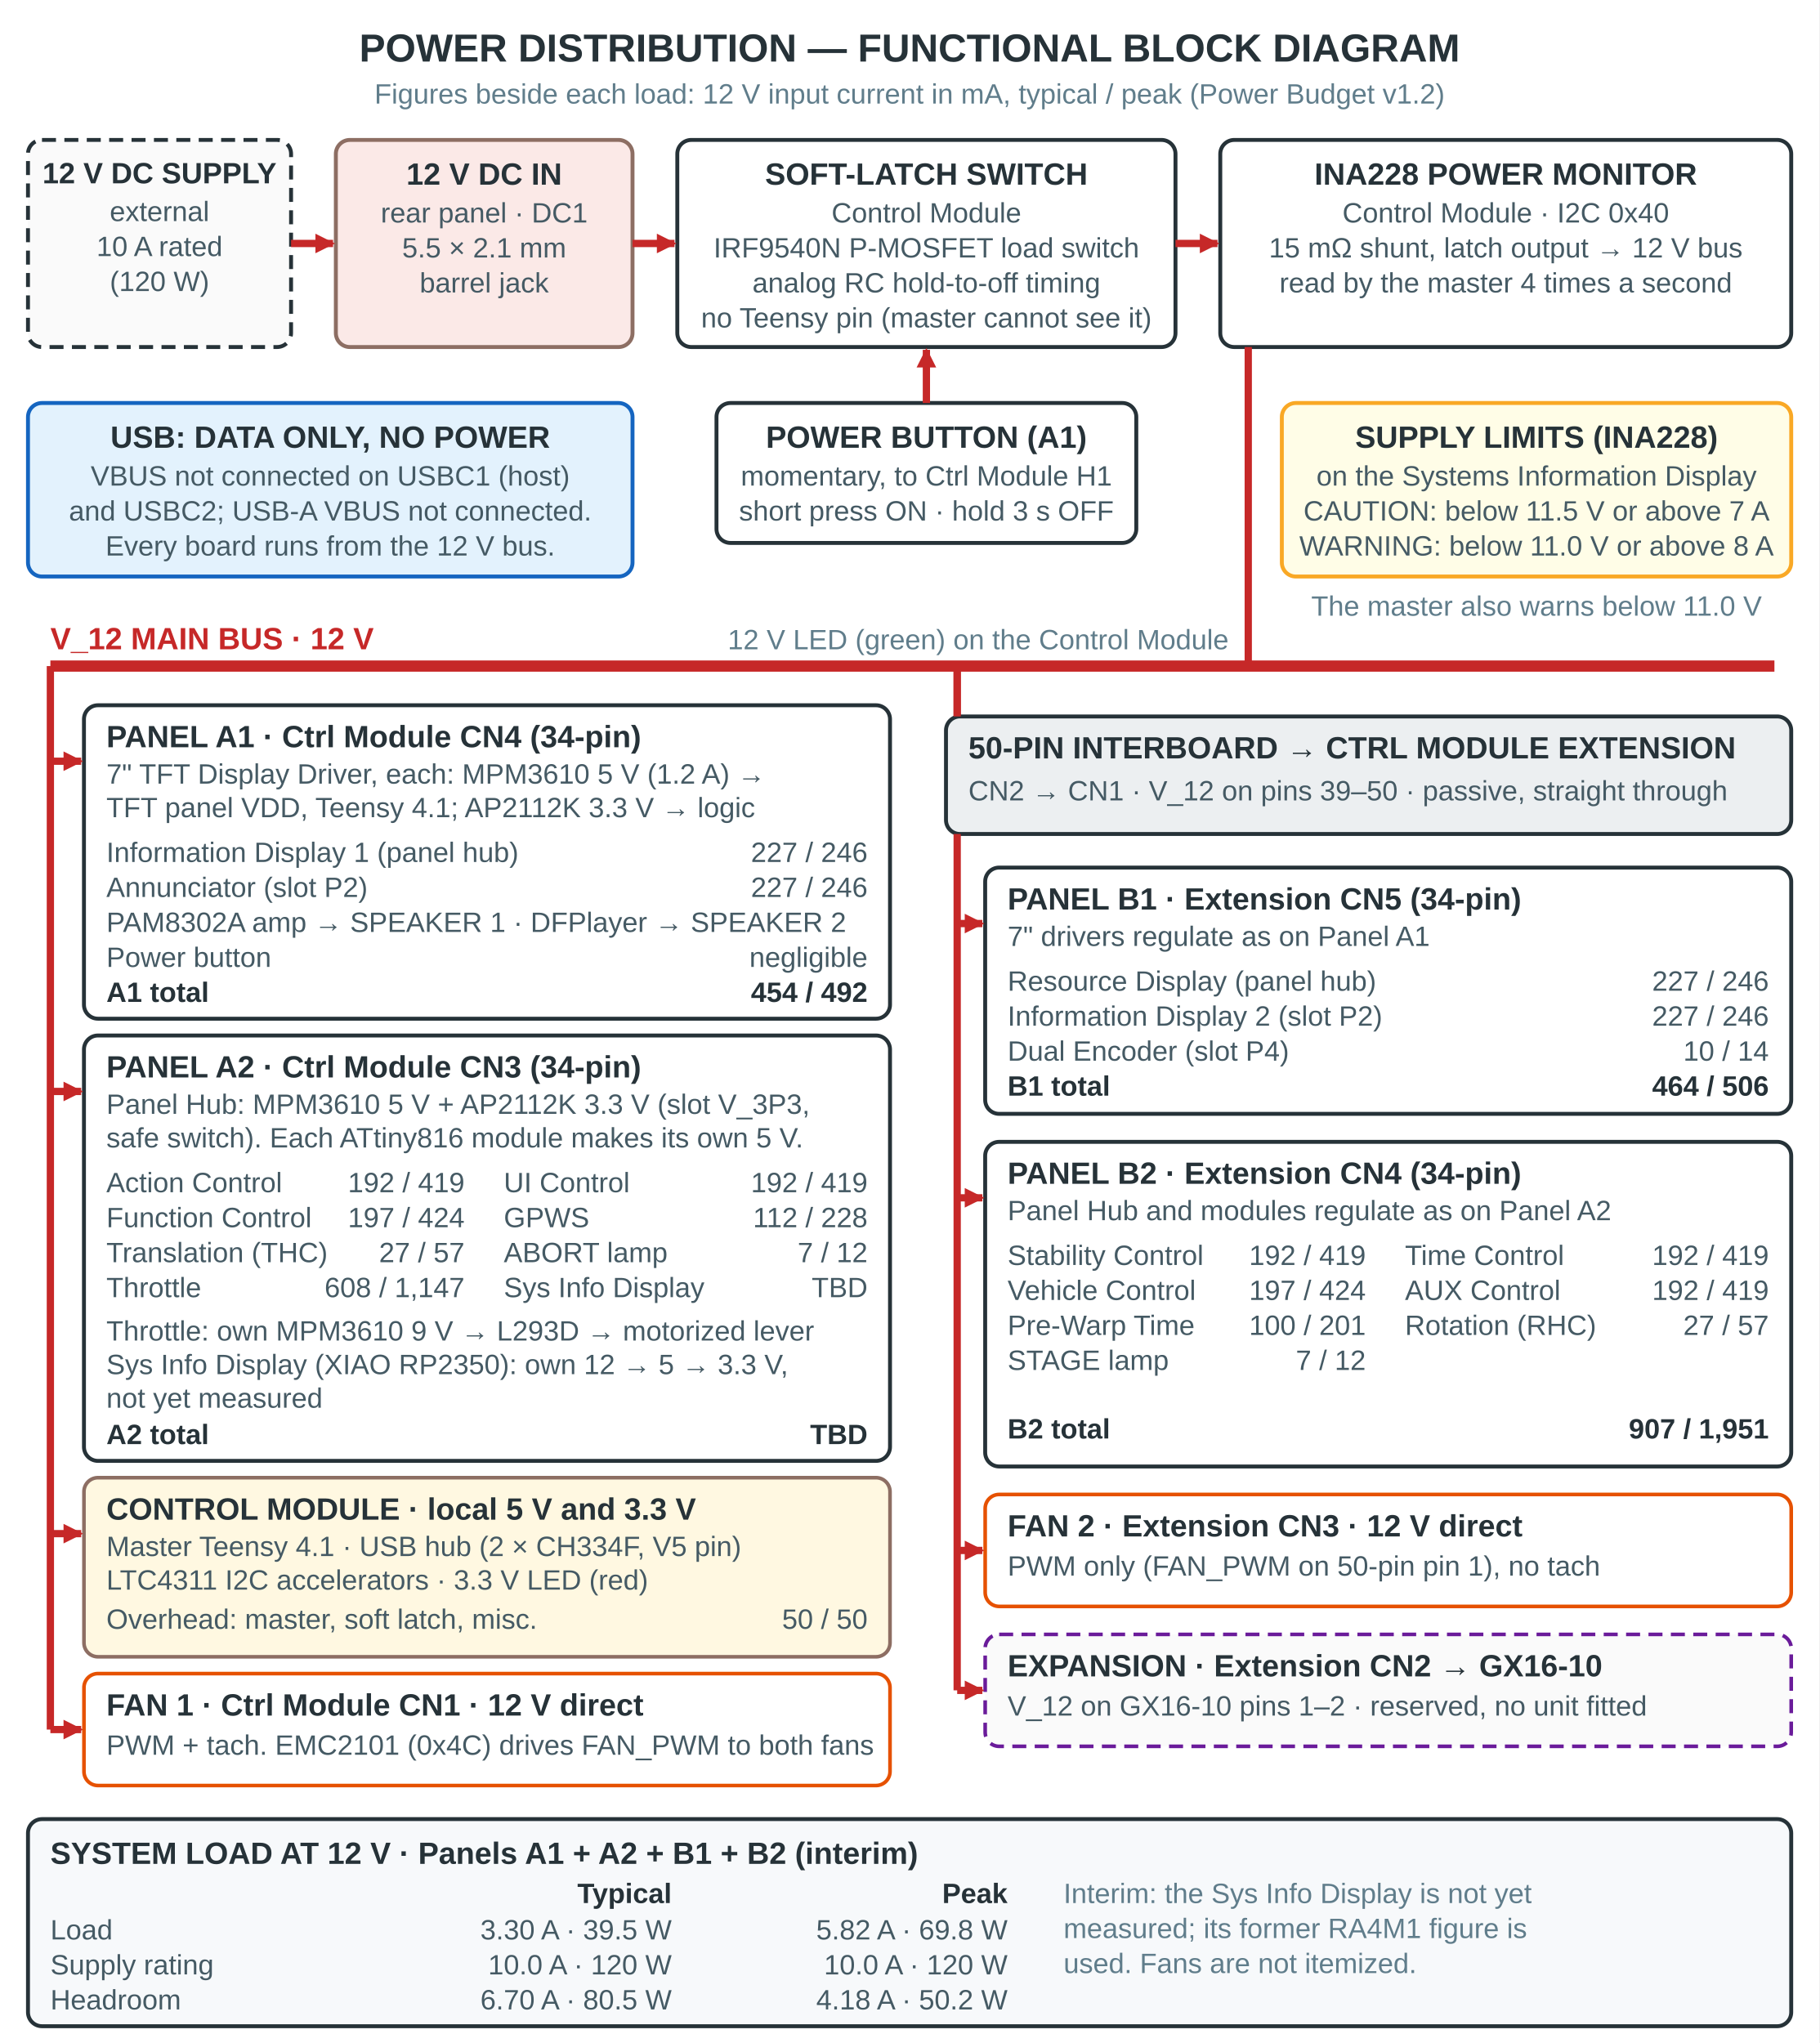
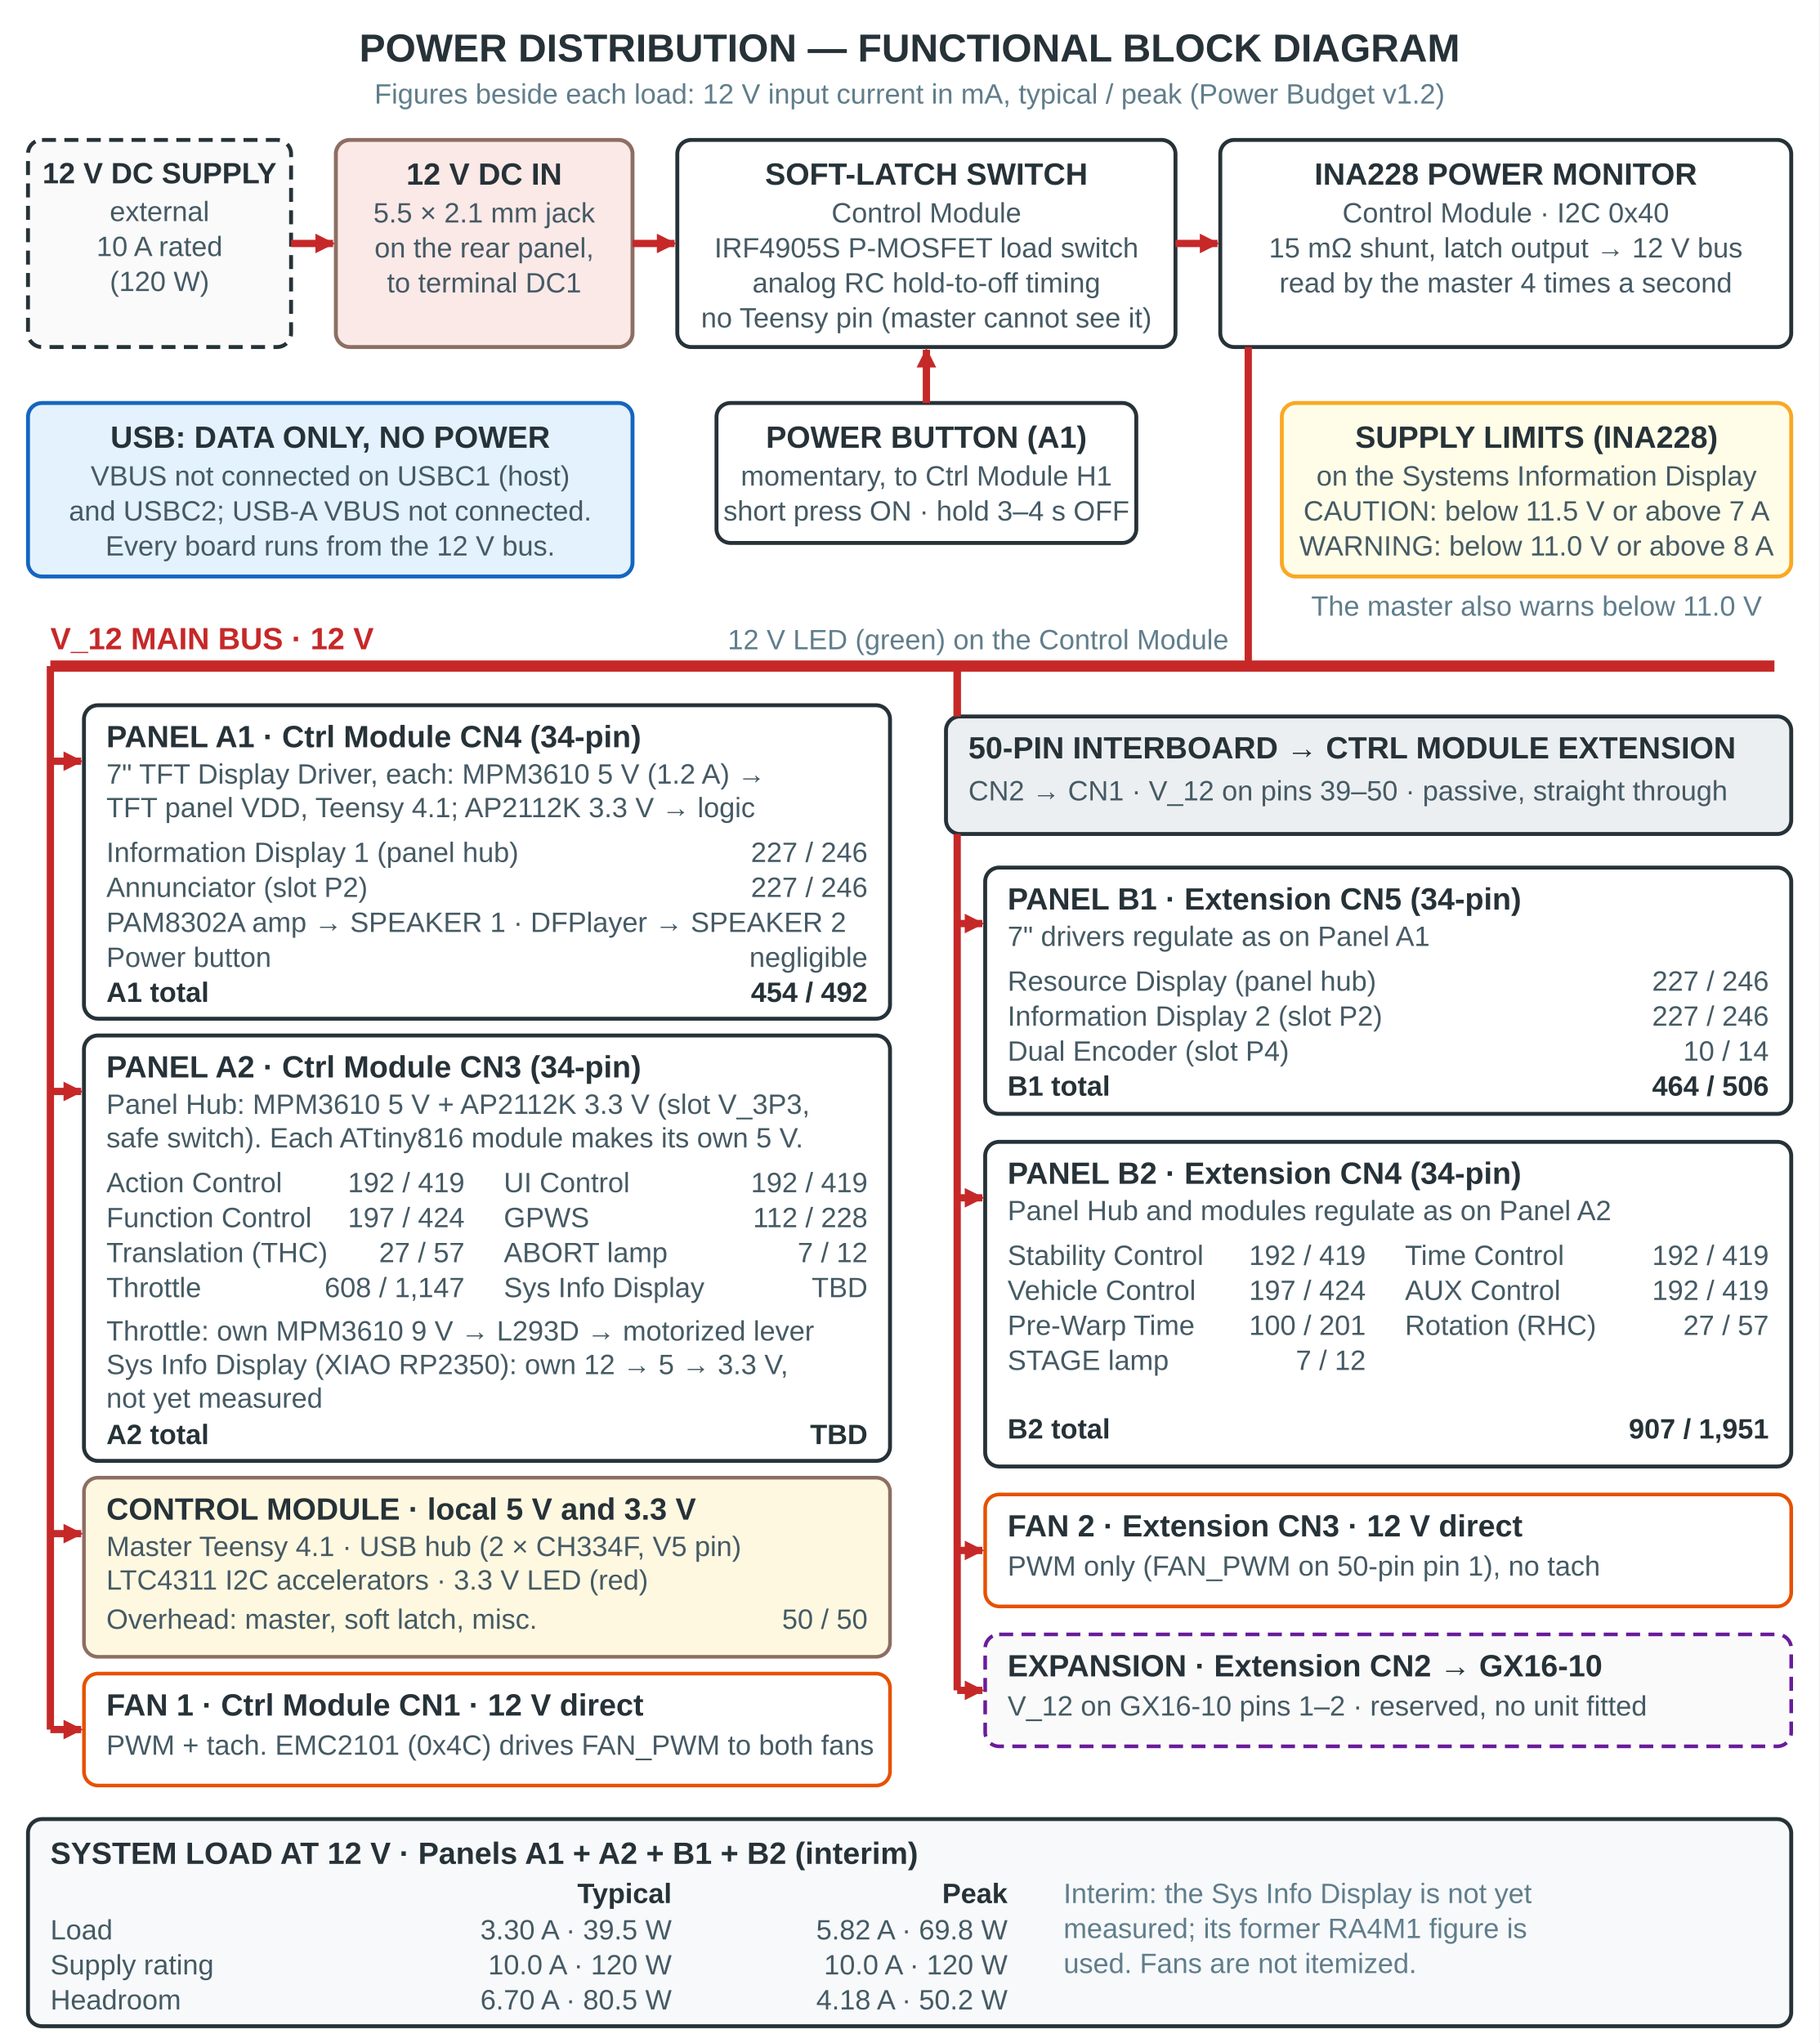
<svg xmlns="http://www.w3.org/2000/svg" width="650" height="730" viewBox="0 0 650 730" font-family="Liberation Sans, Arial, Helvetica, sans-serif">
  <defs>
    <marker id="ahk" viewBox="0 0 10 10" refX="9" refY="5" markerWidth="7" markerHeight="7" markerUnits="userSpaceOnUse" orient="auto">
      <path d="M0,0 L10,5 L0,10 z" fill="#263238" />
    </marker>
    <marker id="ahr" viewBox="0 0 10 10" refX="9" refY="5" markerWidth="7" markerHeight="7" markerUnits="userSpaceOnUse" orient="auto">
      <path d="M0,0 L10,5 L0,10 z" fill="#c62828" />
    </marker>
    <marker id="ahb" viewBox="0 0 10 10" refX="9" refY="5" markerWidth="7" markerHeight="7" markerUnits="userSpaceOnUse" orient="auto">
      <path d="M0,0 L10,5 L0,10 z" fill="#1565c0" />
    </marker>
    <marker id="ahp" viewBox="0 0 10 10" refX="9" refY="5" markerWidth="7" markerHeight="7" markerUnits="userSpaceOnUse" orient="auto">
      <path d="M0,0 L10,5 L0,10 z" fill="#6a1b9a" />
    </marker>
    <marker id="aht" viewBox="0 0 10 10" refX="9" refY="5" markerWidth="7" markerHeight="7" markerUnits="userSpaceOnUse" orient="auto">
      <path d="M0,0 L10,5 L0,10 z" fill="#00838f" />
    </marker>
    <marker id="ahg" viewBox="0 0 10 10" refX="9" refY="5" markerWidth="7" markerHeight="7" markerUnits="userSpaceOnUse" orient="auto">
      <path d="M0,0 L10,5 L0,10 z" fill="#2e7d32" />
    </marker>
  </defs>
  <rect width="100%" height="100%" fill="#ffffff" />
  <text x="325.0" y="22.0" font-size="14" font-weight="bold" text-anchor="middle" fill="#263238">POWER DISTRIBUTION — FUNCTIONAL BLOCK DIAGRAM</text>
  <text x="325.0" y="37.0" font-size="10" font-weight="normal" text-anchor="middle" fill="#607d8b">Figures beside each load: 12 V input current in mA, typical / peak (Power Budget v1.2)</text>
  <rect x="10.0" y="50.0" width="94.0" height="74.0" rx="5" fill="#fafafa" stroke="#263238" stroke-width="1.4" stroke-dasharray="5 3" />
  <text x="57.0" y="65.5" font-size="10.5" font-weight="bold" text-anchor="middle" fill="#263238">12 V DC SUPPLY</text>
  <text x="57.0" y="79.0" font-size="10" font-weight="normal" text-anchor="middle" fill="#455a64">external</text>
  <text x="57.0" y="91.5" font-size="10" font-weight="normal" text-anchor="middle" fill="#455a64">10 A rated</text>
  <text x="57.0" y="104.0" font-size="10" font-weight="normal" text-anchor="middle" fill="#455a64">(120 W)</text>
  <rect x="120.0" y="50.0" width="106.0" height="74.0" rx="5" fill="#fbe9e7" stroke="#8d6e63" stroke-width="1.4" />
  <text x="173.0" y="66.0" font-size="11" font-weight="bold" text-anchor="middle" fill="#263238">12 V DC IN</text>
-   <text x="173.0" y="79.5" font-size="10" font-weight="normal" text-anchor="middle" fill="#455a64">rear panel · DC1</text>
-   <text x="173.0" y="92.0" font-size="10" font-weight="normal" text-anchor="middle" fill="#455a64">5.5 × 2.1 mm</text>
-   <text x="173.0" y="104.5" font-size="10" font-weight="normal" text-anchor="middle" fill="#455a64">barrel jack</text>
+   <text x="173.0" y="79.5" font-size="10" font-weight="normal" text-anchor="middle" fill="#455a64">5.5 × 2.1 mm jack</text>
+   <text x="173.0" y="92.0" font-size="10" font-weight="normal" text-anchor="middle" fill="#455a64">on the rear panel,</text>
+   <text x="173.0" y="104.5" font-size="10" font-weight="normal" text-anchor="middle" fill="#455a64">to terminal DC1</text>
  <rect x="242.0" y="50.0" width="178.0" height="74.0" rx="5" fill="#ffffff" stroke="#263238" stroke-width="1.4" />
  <text x="331.0" y="66.0" font-size="11" font-weight="bold" text-anchor="middle" fill="#263238">SOFT-LATCH SWITCH</text>
  <text x="331.0" y="79.5" font-size="10" font-weight="normal" text-anchor="middle" fill="#455a64">Control Module</text>
-   <text x="331.0" y="92.0" font-size="10" font-weight="normal" text-anchor="middle" fill="#455a64">IRF9540N P-MOSFET load switch</text>
+   <text x="331.0" y="92.0" font-size="10" font-weight="normal" text-anchor="middle" fill="#455a64">IRF4905S P-MOSFET load switch</text>
  <text x="331.0" y="104.5" font-size="10" font-weight="normal" text-anchor="middle" fill="#455a64">analog RC hold-to-off timing</text>
  <text x="331.0" y="117.0" font-size="10" font-weight="normal" text-anchor="middle" fill="#455a64">no Teensy pin (master cannot see it)</text>
  <rect x="436.0" y="50.0" width="204.0" height="74.0" rx="5" fill="#ffffff" stroke="#263238" stroke-width="1.4" />
  <text x="538.0" y="66.0" font-size="11" font-weight="bold" text-anchor="middle" fill="#263238">INA228 POWER MONITOR</text>
  <text x="538.0" y="79.5" font-size="10" font-weight="normal" text-anchor="middle" fill="#455a64">Control Module · I2C 0x40</text>
  <text x="538.0" y="92.0" font-size="10" font-weight="normal" text-anchor="middle" fill="#455a64">15 mΩ shunt, latch output → 12 V bus</text>
  <text x="538.0" y="104.5" font-size="10" font-weight="normal" text-anchor="middle" fill="#455a64">read by the master 4 times a second</text>
  <polyline points="104.0,87.0 119.0,87.0" fill="none" stroke="#c62828" stroke-width="2.6" stroke-linejoin="round" marker-end="url(#ahr)" />
  <polyline points="226.0,87.0 241.0,87.0" fill="none" stroke="#c62828" stroke-width="2.6" stroke-linejoin="round" marker-end="url(#ahr)" />
  <polyline points="420.0,87.0 435.0,87.0" fill="none" stroke="#c62828" stroke-width="2.6" stroke-linejoin="round" marker-end="url(#ahr)" />
  <rect x="256.0" y="144.0" width="150.0" height="50.0" rx="5" fill="#ffffff" stroke="#263238" stroke-width="1.4" />
  <text x="331.0" y="160.0" font-size="11" font-weight="bold" text-anchor="middle" fill="#263238">POWER BUTTON (A1)</text>
  <text x="331.0" y="173.5" font-size="10" font-weight="normal" text-anchor="middle" fill="#455a64">momentary, to Ctrl Module H1</text>
-   <text x="331.0" y="186.0" font-size="10" font-weight="normal" text-anchor="middle" fill="#455a64">short press ON · hold 3 s OFF</text>
+   <text x="331.0" y="186.0" font-size="10" font-weight="normal" text-anchor="middle" fill="#455a64">short press ON · hold 3–4 s OFF</text>
  <polyline points="331.0,144.0 331.0,125.0" fill="none" stroke="#c62828" stroke-width="2.6" stroke-linejoin="round" marker-end="url(#ahr)" />
  <rect x="458.0" y="144.0" width="182.0" height="62.0" rx="5" fill="#fffde7" stroke="#f9a825" stroke-width="1.4" />
  <text x="549.0" y="160.0" font-size="11" font-weight="bold" text-anchor="middle" fill="#263238">SUPPLY LIMITS (INA228)</text>
  <text x="549.0" y="173.5" font-size="10" font-weight="normal" text-anchor="middle" fill="#455a64">on the Systems Information Display</text>
  <text x="549.0" y="186.0" font-size="10" font-weight="normal" text-anchor="middle" fill="#455a64">CAUTION: below 11.5 V or above 7 A</text>
  <text x="549.0" y="198.5" font-size="10" font-weight="normal" text-anchor="middle" fill="#455a64">WARNING: below 11.0 V or above 8 A</text>
  <text x="549.0" y="220.0" font-size="10" font-weight="normal" text-anchor="middle" fill="#607d8b">The master also warns below 11.0 V</text>
  <rect x="10.0" y="144.0" width="216.0" height="62.0" rx="5" fill="#e3f2fd" stroke="#1565c0" stroke-width="1.4" />
  <text x="118.0" y="160.0" font-size="11" font-weight="bold" text-anchor="middle" fill="#263238">USB: DATA ONLY, NO POWER</text>
  <text x="118.0" y="173.5" font-size="10" font-weight="normal" text-anchor="middle" fill="#455a64">VBUS not connected on USBC1 (host)</text>
  <text x="118.0" y="186.0" font-size="10" font-weight="normal" text-anchor="middle" fill="#455a64">and USBC2; USB-A VBUS not connected.</text>
  <text x="118.0" y="198.5" font-size="10" font-weight="normal" text-anchor="middle" fill="#455a64">Every board runs from the 12 V bus.</text>
  <polyline points="446.0,124.0 446.0,238.0" fill="none" stroke="#c62828" stroke-width="2.6" stroke-linejoin="round" />
  <polyline points="18.0,238.0 634.0,238.0" fill="none" stroke="#c62828" stroke-width="4.0" stroke-linejoin="round" />
  <text x="18.0" y="232.0" font-size="11" font-weight="bold" text-anchor="start" fill="#c62828">V_12 MAIN BUS · 12 V</text>
  <text x="260.0" y="232.0" font-size="10" font-weight="normal" text-anchor="start" fill="#607d8b">12 V LED (green) on the Control Module</text>
  <rect x="30.0" y="252.0" width="288.0" height="112.0" rx="5" fill="#ffffff" stroke="#263238" stroke-width="1.4" />
  <text x="38.0" y="267.0" font-size="11" font-weight="bold" text-anchor="start" fill="#263238">PANEL A1 · Ctrl Module CN4 (34-pin)</text>
  <text x="38.0" y="280.0" font-size="10" font-weight="normal" text-anchor="start" fill="#455a64">7" TFT Display Driver, each: MPM3610 5 V (1.2 A) →</text>
  <text x="38.0" y="292.0" font-size="10" font-weight="normal" text-anchor="start" fill="#455a64">TFT panel VDD, Teensy 4.1; AP2112K 3.3 V → logic</text>
  <text x="38.0" y="308.0" font-size="10" font-weight="normal" text-anchor="start" fill="#455a64">Information Display 1 (panel hub)</text>
  <text x="310.0" y="308.0" font-size="10" font-weight="normal" text-anchor="end" fill="#455a64">227 / 246</text>
  <text x="38.0" y="320.5" font-size="10" font-weight="normal" text-anchor="start" fill="#455a64">Annunciator (slot P2)</text>
  <text x="310.0" y="320.5" font-size="10" font-weight="normal" text-anchor="end" fill="#455a64">227 / 246</text>
  <text x="38.0" y="333.0" font-size="10" font-weight="normal" text-anchor="start" fill="#455a64">  PAM8302A amp → SPEAKER 1 · DFPlayer → SPEAKER 2</text>
  <text x="38.0" y="345.5" font-size="10" font-weight="normal" text-anchor="start" fill="#455a64">Power button</text>
  <text x="310.0" y="345.5" font-size="10" font-weight="normal" text-anchor="end" fill="#455a64">negligible</text>
  <text x="38.0" y="358.0" font-size="10" font-weight="bold" text-anchor="start" fill="#263238">A1 total</text>
  <text x="310.0" y="358.0" font-size="10" font-weight="bold" text-anchor="end" fill="#263238">454 / 492</text>
  <polyline points="18.0,272.0 29.0,272.0" fill="none" stroke="#c62828" stroke-width="2.6" stroke-linejoin="round" marker-end="url(#ahr)" />
  <rect x="30.0" y="370.0" width="288.0" height="152.0" rx="5" fill="#ffffff" stroke="#263238" stroke-width="1.4" />
  <text x="38.0" y="385.0" font-size="11" font-weight="bold" text-anchor="start" fill="#263238">PANEL A2 · Ctrl Module CN3 (34-pin)</text>
  <text x="38.0" y="398.0" font-size="10" font-weight="normal" text-anchor="start" fill="#455a64">Panel Hub: MPM3610 5 V + AP2112K 3.3 V (slot V_3P3,</text>
  <text x="38.0" y="410.0" font-size="10" font-weight="normal" text-anchor="start" fill="#455a64">safe switch). Each ATtiny816 module makes its own 5 V.</text>
  <text x="38.0" y="426.0" font-size="10" font-weight="normal" text-anchor="start" fill="#455a64">Action Control</text>
  <text x="166.0" y="426.0" font-size="10" font-weight="normal" text-anchor="end" fill="#455a64">192 / 419</text>
  <text x="180.0" y="426.0" font-size="10" font-weight="normal" text-anchor="start" fill="#455a64">UI Control</text>
  <text x="310.0" y="426.0" font-size="10" font-weight="normal" text-anchor="end" fill="#455a64">192 / 419</text>
  <text x="38.0" y="438.5" font-size="10" font-weight="normal" text-anchor="start" fill="#455a64">Function Control</text>
  <text x="166.0" y="438.5" font-size="10" font-weight="normal" text-anchor="end" fill="#455a64">197 / 424</text>
  <text x="180.0" y="438.5" font-size="10" font-weight="normal" text-anchor="start" fill="#455a64">GPWS</text>
  <text x="310.0" y="438.5" font-size="10" font-weight="normal" text-anchor="end" fill="#455a64">112 / 228</text>
  <text x="38.0" y="451.0" font-size="10" font-weight="normal" text-anchor="start" fill="#455a64">Translation (THC)</text>
  <text x="166.0" y="451.0" font-size="10" font-weight="normal" text-anchor="end" fill="#455a64">27 / 57</text>
  <text x="180.0" y="451.0" font-size="10" font-weight="normal" text-anchor="start" fill="#455a64">ABORT lamp</text>
  <text x="310.0" y="451.0" font-size="10" font-weight="normal" text-anchor="end" fill="#455a64">7 / 12</text>
  <text x="38.0" y="463.5" font-size="10" font-weight="normal" text-anchor="start" fill="#455a64">Throttle</text>
  <text x="166.0" y="463.5" font-size="10" font-weight="normal" text-anchor="end" fill="#455a64">608 / 1,147</text>
  <text x="180.0" y="463.5" font-size="10" font-weight="normal" text-anchor="start" fill="#455a64">Sys Info Display</text>
  <text x="310.0" y="463.5" font-size="10" font-weight="normal" text-anchor="end" fill="#455a64">TBD</text>
  <text x="38.0" y="479.0" font-size="10" font-weight="normal" text-anchor="start" fill="#455a64">Throttle: own MPM3610 9 V → L293D → motorized lever</text>
  <text x="38.0" y="491.0" font-size="10" font-weight="normal" text-anchor="start" fill="#455a64">Sys Info Display (XIAO RP2350): own 12 → 5 → 3.3 V,</text>
  <text x="38.0" y="503.0" font-size="10" font-weight="normal" text-anchor="start" fill="#455a64">not yet measured</text>
  <text x="38.0" y="516.0" font-size="10" font-weight="bold" text-anchor="start" fill="#263238">A2 total</text>
  <text x="310.0" y="516.0" font-size="10" font-weight="bold" text-anchor="end" fill="#263238">TBD</text>
  <polyline points="18.0,390.0 29.0,390.0" fill="none" stroke="#c62828" stroke-width="2.6" stroke-linejoin="round" marker-end="url(#ahr)" />
  <rect x="30.0" y="528.0" width="288.0" height="64.0" rx="5" fill="#fff8e1" stroke="#8d6e63" stroke-width="1.3" />
  <text x="38.0" y="543.0" font-size="11" font-weight="bold" text-anchor="start" fill="#263238">CONTROL MODULE · local 5 V and 3.3 V</text>
  <text x="38.0" y="556.0" font-size="10" font-weight="normal" text-anchor="start" fill="#455a64">Master Teensy 4.1 · USB hub (2 × CH334F, V5 pin)</text>
  <text x="38.0" y="568.0" font-size="10" font-weight="normal" text-anchor="start" fill="#455a64">LTC4311 I2C accelerators · 3.3 V LED (red)</text>
  <text x="38.0" y="582.0" font-size="10" font-weight="normal" text-anchor="start" fill="#455a64">Overhead: master, soft latch, misc.</text>
  <text x="310.0" y="582.0" font-size="10" font-weight="normal" text-anchor="end" fill="#455a64">50 / 50</text>
  <polyline points="18.0,548.0 29.0,548.0" fill="none" stroke="#c62828" stroke-width="2.6" stroke-linejoin="round" marker-end="url(#ahr)" />
  <rect x="30.0" y="598.0" width="288.0" height="40.0" rx="5" fill="#ffffff" stroke="#e65100" stroke-width="1.3" />
  <text x="38.0" y="613.0" font-size="11" font-weight="bold" text-anchor="start" fill="#263238">FAN 1 · Ctrl Module CN1 · 12 V direct</text>
  <text x="38.0" y="627.0" font-size="10" font-weight="normal" text-anchor="start" fill="#455a64">PWM + tach. EMC2101 (0x4C) drives FAN_PWM to both fans</text>
  <polyline points="18.0,618.0 29.0,618.0" fill="none" stroke="#c62828" stroke-width="2.6" stroke-linejoin="round" marker-end="url(#ahr)" />
  <polyline points="18.0,238.0 18.0,618.0" fill="none" stroke="#c62828" stroke-width="2.6" stroke-linejoin="round" />
  <polyline points="342.0,238.0 342.0,256.0" fill="none" stroke="#c62828" stroke-width="2.6" stroke-linejoin="round" />
  <rect x="338.0" y="256.0" width="302.0" height="42.0" rx="5" fill="#eceff1" stroke="#263238" stroke-width="1.4" />
  <text x="346.0" y="271.0" font-size="11" font-weight="bold" text-anchor="start" fill="#263238">50-PIN INTERBOARD → CTRL MODULE EXTENSION</text>
  <text x="346.0" y="286.0" font-size="10" font-weight="normal" text-anchor="start" fill="#455a64">CN2 → CN1 · V_12 on pins 39–50 · passive, straight through</text>
  <rect x="352.0" y="310.0" width="288.0" height="88.0" rx="5" fill="#ffffff" stroke="#263238" stroke-width="1.4" />
  <text x="360.0" y="325.0" font-size="11" font-weight="bold" text-anchor="start" fill="#263238">PANEL B1 · Extension CN5 (34-pin)</text>
  <text x="360.0" y="338.0" font-size="10" font-weight="normal" text-anchor="start" fill="#455a64">7" drivers regulate as on Panel A1</text>
  <text x="360.0" y="354.0" font-size="10" font-weight="normal" text-anchor="start" fill="#455a64">Resource Display (panel hub)</text>
  <text x="632.0" y="354.0" font-size="10" font-weight="normal" text-anchor="end" fill="#455a64">227 / 246</text>
  <text x="360.0" y="366.5" font-size="10" font-weight="normal" text-anchor="start" fill="#455a64">Information Display 2 (slot P2)</text>
  <text x="632.0" y="366.5" font-size="10" font-weight="normal" text-anchor="end" fill="#455a64">227 / 246</text>
  <text x="360.0" y="379.0" font-size="10" font-weight="normal" text-anchor="start" fill="#455a64">Dual Encoder (slot P4)</text>
  <text x="632.0" y="379.0" font-size="10" font-weight="normal" text-anchor="end" fill="#455a64">10 / 14</text>
  <text x="360.0" y="391.5" font-size="10" font-weight="bold" text-anchor="start" fill="#263238">B1 total</text>
  <text x="632.0" y="391.5" font-size="10" font-weight="bold" text-anchor="end" fill="#263238">464 / 506</text>
  <polyline points="342.0,330.0 351.0,330.0" fill="none" stroke="#c62828" stroke-width="2.6" stroke-linejoin="round" marker-end="url(#ahr)" />
  <rect x="352.0" y="408.0" width="288.0" height="116.0" rx="5" fill="#ffffff" stroke="#263238" stroke-width="1.4" />
  <text x="360.0" y="423.0" font-size="11" font-weight="bold" text-anchor="start" fill="#263238">PANEL B2 · Extension CN4 (34-pin)</text>
  <text x="360.0" y="436.0" font-size="10" font-weight="normal" text-anchor="start" fill="#455a64">Panel Hub and modules regulate as on Panel A2</text>
  <text x="360.0" y="452.0" font-size="10" font-weight="normal" text-anchor="start" fill="#455a64">Stability Control</text>
  <text x="488.0" y="452.0" font-size="10" font-weight="normal" text-anchor="end" fill="#455a64">192 / 419</text>
  <text x="502.0" y="452.0" font-size="10" font-weight="normal" text-anchor="start" fill="#455a64">Time Control</text>
  <text x="632.0" y="452.0" font-size="10" font-weight="normal" text-anchor="end" fill="#455a64">192 / 419</text>
  <text x="360.0" y="464.5" font-size="10" font-weight="normal" text-anchor="start" fill="#455a64">Vehicle Control</text>
  <text x="488.0" y="464.5" font-size="10" font-weight="normal" text-anchor="end" fill="#455a64">197 / 424</text>
  <text x="502.0" y="464.5" font-size="10" font-weight="normal" text-anchor="start" fill="#455a64">AUX Control</text>
  <text x="632.0" y="464.5" font-size="10" font-weight="normal" text-anchor="end" fill="#455a64">192 / 419</text>
  <text x="360.0" y="477.0" font-size="10" font-weight="normal" text-anchor="start" fill="#455a64">Pre-Warp Time</text>
  <text x="488.0" y="477.0" font-size="10" font-weight="normal" text-anchor="end" fill="#455a64">100 / 201</text>
  <text x="502.0" y="477.0" font-size="10" font-weight="normal" text-anchor="start" fill="#455a64">Rotation (RHC)</text>
  <text x="632.0" y="477.0" font-size="10" font-weight="normal" text-anchor="end" fill="#455a64">27 / 57</text>
  <text x="360.0" y="489.5" font-size="10" font-weight="normal" text-anchor="start" fill="#455a64">STAGE lamp</text>
  <text x="488.0" y="489.5" font-size="10" font-weight="normal" text-anchor="end" fill="#455a64">7 / 12</text>
  <text x="360.0" y="514.0" font-size="10" font-weight="bold" text-anchor="start" fill="#263238">B2 total</text>
  <text x="632.0" y="514.0" font-size="10" font-weight="bold" text-anchor="end" fill="#263238">907 / 1,951</text>
  <polyline points="342.0,428.0 351.0,428.0" fill="none" stroke="#c62828" stroke-width="2.6" stroke-linejoin="round" marker-end="url(#ahr)" />
  <rect x="352.0" y="534.0" width="288.0" height="40.0" rx="5" fill="#ffffff" stroke="#e65100" stroke-width="1.3" />
  <text x="360.0" y="549.0" font-size="11" font-weight="bold" text-anchor="start" fill="#263238">FAN 2 · Extension CN3 · 12 V direct</text>
  <text x="360.0" y="563.0" font-size="10" font-weight="normal" text-anchor="start" fill="#455a64">PWM only (FAN_PWM on 50-pin pin 1), no tach</text>
  <polyline points="342.0,554.0 351.0,554.0" fill="none" stroke="#c62828" stroke-width="2.6" stroke-linejoin="round" marker-end="url(#ahr)" />
  <rect x="352.0" y="584.0" width="288.0" height="40.0" rx="5" fill="#fafafa" stroke="#6a1b9a" stroke-width="1.3" stroke-dasharray="5 3" />
  <text x="360.0" y="599.0" font-size="11" font-weight="bold" text-anchor="start" fill="#263238">EXPANSION · Extension CN2 → GX16-10</text>
  <text x="360.0" y="613.0" font-size="10" font-weight="normal" text-anchor="start" fill="#455a64">V_12 on GX16-10 pins 1–2 · reserved, no unit fitted</text>
  <polyline points="342.0,604.0 351.0,604.0" fill="none" stroke="#c62828" stroke-width="2.6" stroke-linejoin="round" marker-end="url(#ahr)" />
  <polyline points="342.0,298.0 342.0,604.0" fill="none" stroke="#c62828" stroke-width="2.6" stroke-linejoin="round" />
  <polyline points="342.0,238.0 342.0,256.0" fill="none" stroke="#c62828" stroke-width="2.6" stroke-linejoin="round" />
  <rect x="10.0" y="650.0" width="630.0" height="74.0" rx="5" fill="#f7f9fb" stroke="#263238" stroke-width="1.4" />
  <text x="18.0" y="666.0" font-size="11" font-weight="bold" text-anchor="start" fill="#263238">SYSTEM LOAD AT 12 V · Panels A1 + A2 + B1 + B2 (interim)</text>
  <text x="240.0" y="680.0" font-size="10" font-weight="bold" text-anchor="end" fill="#263238">Typical</text>
  <text x="360.0" y="680.0" font-size="10" font-weight="bold" text-anchor="end" fill="#263238">Peak</text>
  <text x="18.0" y="693.0" font-size="10" font-weight="normal" text-anchor="start" fill="#455a64">Load</text>
  <text x="240.0" y="693.0" font-size="10" font-weight="normal" text-anchor="end" fill="#455a64">3.30 A · 39.5 W</text>
  <text x="360.0" y="693.0" font-size="10" font-weight="normal" text-anchor="end" fill="#455a64">5.82 A · 69.8 W</text>
  <text x="18.0" y="705.5" font-size="10" font-weight="normal" text-anchor="start" fill="#455a64">Supply rating</text>
  <text x="240.0" y="705.5" font-size="10" font-weight="normal" text-anchor="end" fill="#455a64">10.0 A · 120 W</text>
  <text x="360.0" y="705.5" font-size="10" font-weight="normal" text-anchor="end" fill="#455a64">10.0 A · 120 W</text>
  <text x="18.0" y="718.0" font-size="10" font-weight="normal" text-anchor="start" fill="#455a64">Headroom</text>
  <text x="240.0" y="718.0" font-size="10" font-weight="normal" text-anchor="end" fill="#455a64">6.70 A · 80.5 W</text>
  <text x="360.0" y="718.0" font-size="10" font-weight="normal" text-anchor="end" fill="#455a64">4.18 A · 50.2 W</text>
  <text x="380.0" y="680.0" font-size="10" font-weight="normal" text-anchor="start" fill="#607d8b">Interim: the Sys Info Display is not yet</text>
  <text x="380.0" y="692.5" font-size="10" font-weight="normal" text-anchor="start" fill="#607d8b">measured; its former RA4M1 figure is</text>
  <text x="380.0" y="705.0" font-size="10" font-weight="normal" text-anchor="start" fill="#607d8b">used. Fans are not itemized.</text>
</svg>
